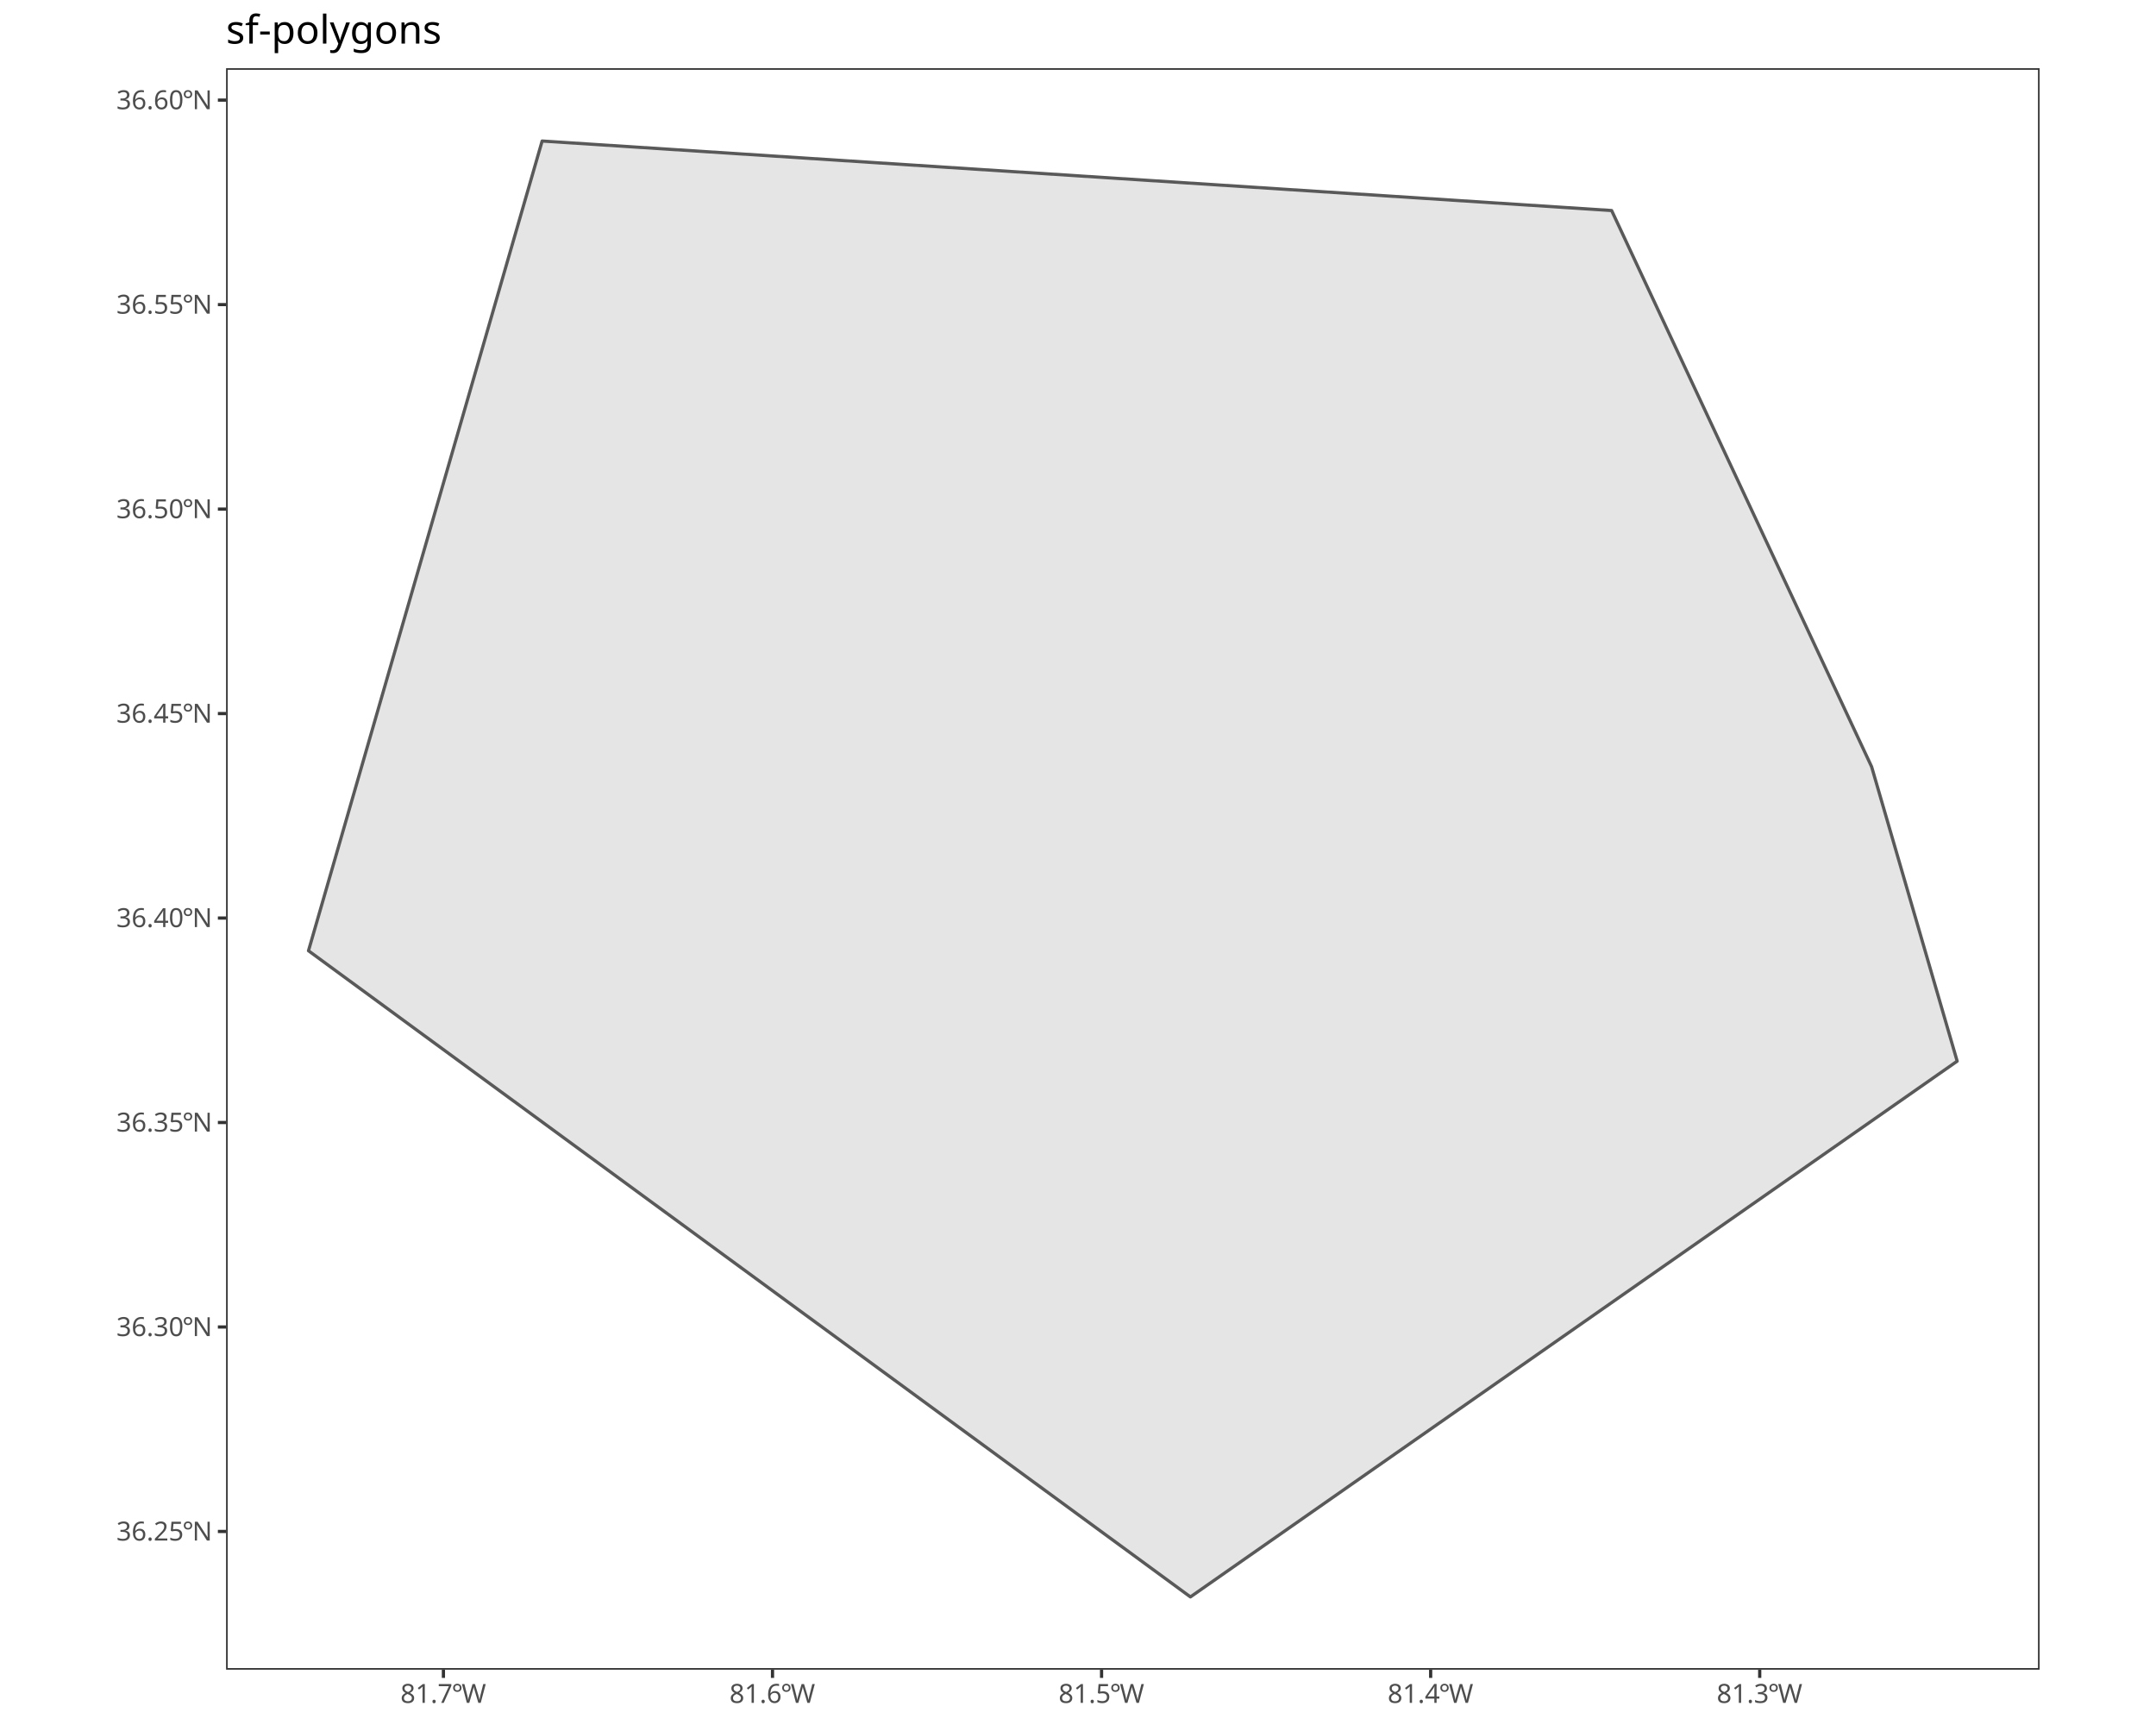
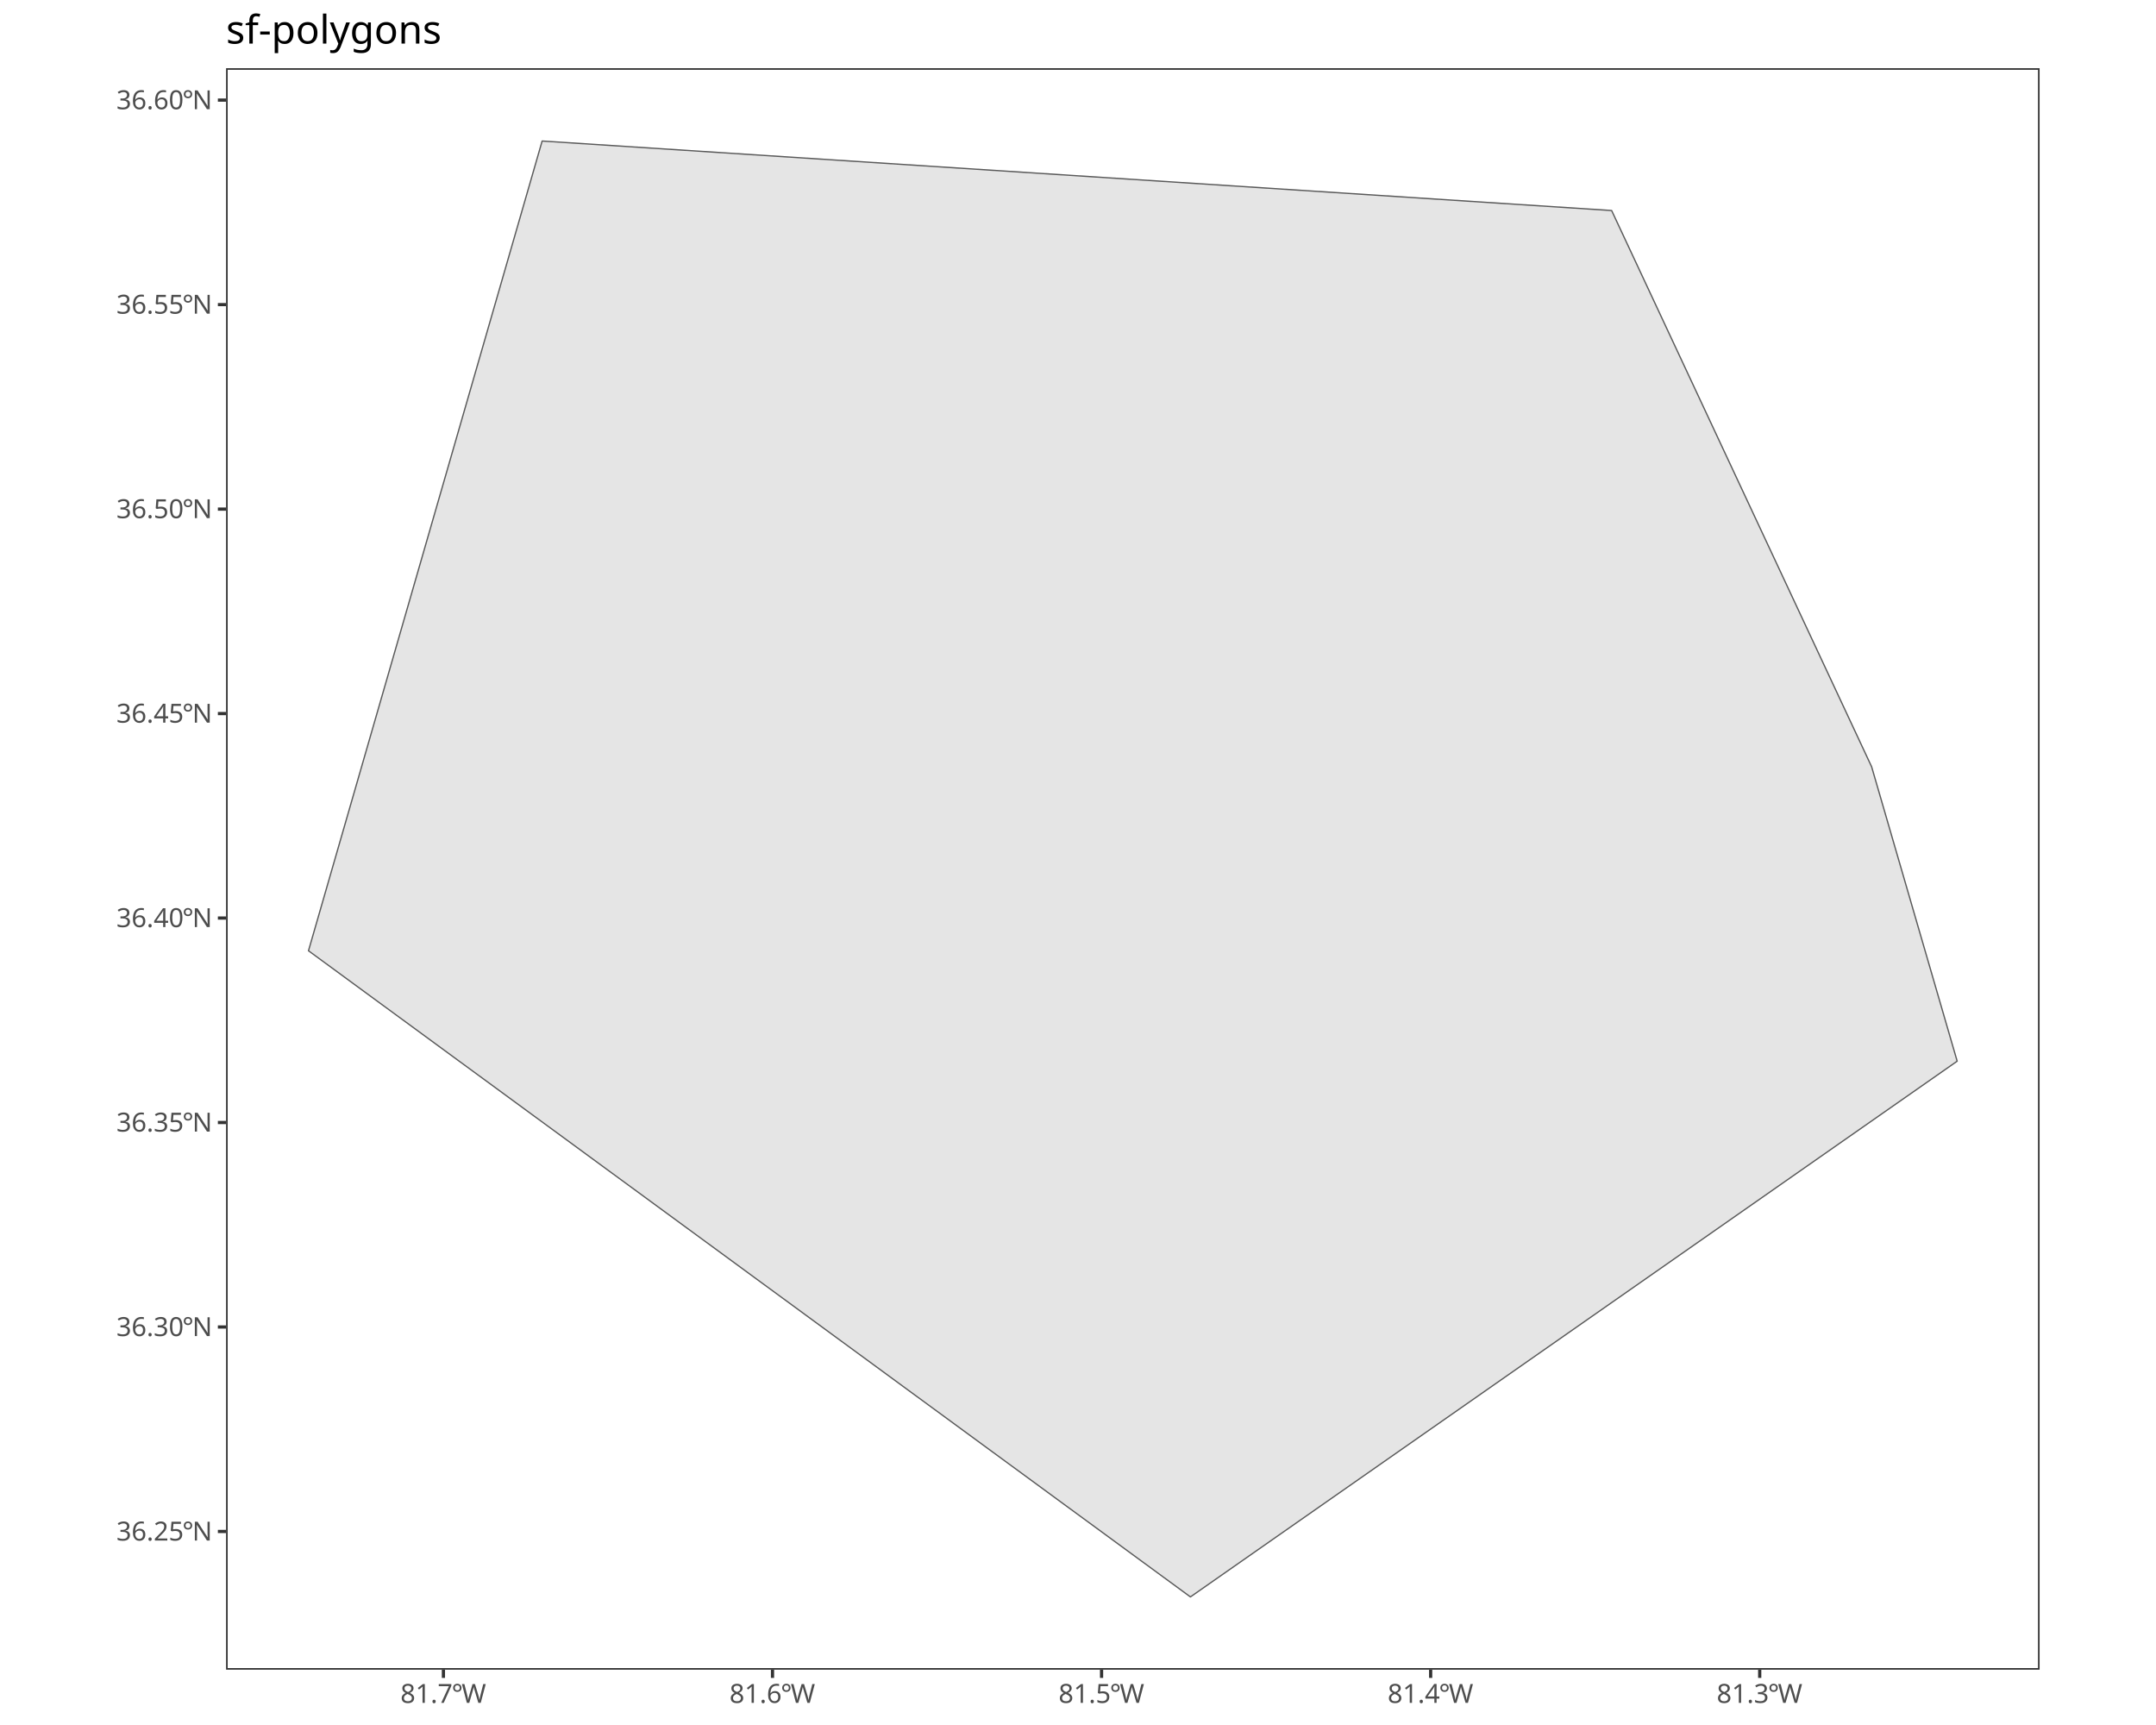
<svg xmlns="http://www.w3.org/2000/svg" class="svglite" data-engine-version="2.0" width="720.00pt" height="576.00pt" viewBox="0 0 720.00 576.00">
  <defs>
    <style type="text/css">
    .svglite line, .svglite polyline, .svglite polygon, .svglite path, .svglite rect, .svglite circle {
      fill: none;
      stroke: #000000;
      stroke-linecap: round;
      stroke-linejoin: round;
      stroke-miterlimit: 10.00;
    }
  </style>
  </defs>
  <rect width="100%" height="100%" style="stroke: none; fill: #FFFFFF;" />
  <defs>
    <clipPath id="cpMC4wMHw3MjAuMDB8MC4wMHw1NzYuMDA=">
      <rect x="0.00" y="0.00" width="720.00" height="576.00" />
    </clipPath>
  </defs>
  <g clip-path="url(#cpMC4wMHw3MjAuMDB8MC4wMHw1NzYuMDA=)">
</g>
  <defs>
    <clipPath id="cpMzMuMzl8Njg2LjYxfDAuMDB8NTc2LjAw">
      <rect x="33.39" y="0.00" width="653.21" height="576.00" />
    </clipPath>
  </defs>
  <g clip-path="url(#cpMzMuMzl8Njg2LjYxfDAuMDB8NTc2LjAw)">
    <rect x="33.39" y="0.00" width="653.21" height="576.00" style="stroke-width: 1.07; stroke: #FFFFFF; fill: #FFFFFF;" />
  </g>
  <g clip-path="url(#cpMC4wMHw3MjAuMDB8MC4wMHw1NzYuMDA=)">
</g>
  <defs>
    <clipPath id="cpNzUuNTB8NjgxLjEzfDIyLjc4fDU1Ny41Mw==">
      <rect x="75.50" y="22.78" width="605.63" height="534.75" />
    </clipPath>
  </defs>
  <g clip-path="url(#cpNzUuNTB8NjgxLjEzfDIyLjc4fDU1Ny41Mw==)">
    <rect x="75.50" y="22.78" width="605.63" height="534.75" style="stroke-width: 1.07; stroke: none; fill: #FFFFFF;" />
-     <path d="M 397.54 533.23 L 103.02 317.47 L 181.05 47.09 L 538.21 70.30 L 625.03 256.02 L 653.60 354.34 L 397.54 533.23 Z" style="fill-rule: evenodd; fill: #E5E5E5; stroke-width: 1.07; stroke: #595959; stroke-linecap: butt;" />
+     <path d="M 397.54 533.23 L 103.02 317.47 L 181.05 47.09 L 538.21 70.30 L 625.03 256.02 L 653.60 354.34 L 397.54 533.23 Z" style="fill-rule: evenodd; fill: #E5E5E5; stroke-width: 0.43; stroke: #595959; stroke-linecap: butt;" />
    <rect x="75.50" y="22.78" width="605.63" height="534.75" style="stroke-width: 1.07; stroke: #333333;" />
  </g>
  <g clip-path="url(#cpMC4wMHw3MjAuMDB8MC4wMHw1NzYuMDA=)">
    <text x="38.87" y="514.41" style="font-size: 8.80px; fill: #4D4D4D; font-family: sans;" textLength="22.02px" lengthAdjust="spacingAndGlyphs">36.25</text>
    <text x="60.90" y="514.41" style="font-size: 8.80px; fill: #4D4D4D; font-family: sans;" textLength="3.31px" lengthAdjust="spacingAndGlyphs">°</text>
    <text x="64.21" y="514.41" style="font-size: 8.80px; fill: #4D4D4D; font-family: sans;" textLength="6.36px" lengthAdjust="spacingAndGlyphs">N</text>
    <text x="38.87" y="446.13" style="font-size: 8.80px; fill: #4D4D4D; font-family: sans;" textLength="22.02px" lengthAdjust="spacingAndGlyphs">36.30</text>
    <text x="60.90" y="446.13" style="font-size: 8.80px; fill: #4D4D4D; font-family: sans;" textLength="3.31px" lengthAdjust="spacingAndGlyphs">°</text>
    <text x="64.21" y="446.13" style="font-size: 8.80px; fill: #4D4D4D; font-family: sans;" textLength="6.36px" lengthAdjust="spacingAndGlyphs">N</text>
    <text x="38.87" y="377.85" style="font-size: 8.80px; fill: #4D4D4D; font-family: sans;" textLength="22.02px" lengthAdjust="spacingAndGlyphs">36.35</text>
    <text x="60.90" y="377.85" style="font-size: 8.80px; fill: #4D4D4D; font-family: sans;" textLength="3.31px" lengthAdjust="spacingAndGlyphs">°</text>
    <text x="64.21" y="377.85" style="font-size: 8.80px; fill: #4D4D4D; font-family: sans;" textLength="6.36px" lengthAdjust="spacingAndGlyphs">N</text>
    <text x="38.87" y="309.57" style="font-size: 8.80px; fill: #4D4D4D; font-family: sans;" textLength="22.02px" lengthAdjust="spacingAndGlyphs">36.40</text>
    <text x="60.90" y="309.57" style="font-size: 8.80px; fill: #4D4D4D; font-family: sans;" textLength="3.31px" lengthAdjust="spacingAndGlyphs">°</text>
    <text x="64.21" y="309.57" style="font-size: 8.80px; fill: #4D4D4D; font-family: sans;" textLength="6.36px" lengthAdjust="spacingAndGlyphs">N</text>
    <text x="38.87" y="241.30" style="font-size: 8.80px; fill: #4D4D4D; font-family: sans;" textLength="22.02px" lengthAdjust="spacingAndGlyphs">36.45</text>
    <text x="60.90" y="241.30" style="font-size: 8.80px; fill: #4D4D4D; font-family: sans;" textLength="3.31px" lengthAdjust="spacingAndGlyphs">°</text>
    <text x="64.21" y="241.30" style="font-size: 8.80px; fill: #4D4D4D; font-family: sans;" textLength="6.36px" lengthAdjust="spacingAndGlyphs">N</text>
    <text x="38.87" y="173.02" style="font-size: 8.80px; fill: #4D4D4D; font-family: sans;" textLength="22.02px" lengthAdjust="spacingAndGlyphs">36.50</text>
    <text x="60.90" y="173.02" style="font-size: 8.80px; fill: #4D4D4D; font-family: sans;" textLength="3.31px" lengthAdjust="spacingAndGlyphs">°</text>
    <text x="64.21" y="173.02" style="font-size: 8.80px; fill: #4D4D4D; font-family: sans;" textLength="6.36px" lengthAdjust="spacingAndGlyphs">N</text>
    <text x="38.87" y="104.74" style="font-size: 8.80px; fill: #4D4D4D; font-family: sans;" textLength="22.02px" lengthAdjust="spacingAndGlyphs">36.55</text>
    <text x="60.90" y="104.74" style="font-size: 8.80px; fill: #4D4D4D; font-family: sans;" textLength="3.31px" lengthAdjust="spacingAndGlyphs">°</text>
    <text x="64.21" y="104.74" style="font-size: 8.80px; fill: #4D4D4D; font-family: sans;" textLength="6.36px" lengthAdjust="spacingAndGlyphs">N</text>
    <text x="38.87" y="36.47" style="font-size: 8.80px; fill: #4D4D4D; font-family: sans;" textLength="22.02px" lengthAdjust="spacingAndGlyphs">36.60</text>
    <text x="60.90" y="36.47" style="font-size: 8.80px; fill: #4D4D4D; font-family: sans;" textLength="3.31px" lengthAdjust="spacingAndGlyphs">°</text>
    <text x="64.21" y="36.47" style="font-size: 8.80px; fill: #4D4D4D; font-family: sans;" textLength="6.36px" lengthAdjust="spacingAndGlyphs">N</text>
    <polyline points="72.76,511.38 75.50,511.38 " style="stroke-width: 1.07; stroke: #333333; stroke-linecap: butt;" />
    <polyline points="72.76,443.10 75.50,443.10 " style="stroke-width: 1.07; stroke: #333333; stroke-linecap: butt;" />
    <polyline points="72.76,374.82 75.50,374.82 " style="stroke-width: 1.07; stroke: #333333; stroke-linecap: butt;" />
    <polyline points="72.76,306.54 75.50,306.54 " style="stroke-width: 1.07; stroke: #333333; stroke-linecap: butt;" />
    <polyline points="72.76,238.27 75.50,238.27 " style="stroke-width: 1.07; stroke: #333333; stroke-linecap: butt;" />
    <polyline points="72.76,169.99 75.50,169.99 " style="stroke-width: 1.07; stroke: #333333; stroke-linecap: butt;" />
    <polyline points="72.76,101.71 75.50,101.71 " style="stroke-width: 1.07; stroke: #333333; stroke-linecap: butt;" />
    <polyline points="72.76,33.43 75.50,33.43 " style="stroke-width: 1.07; stroke: #333333; stroke-linecap: butt;" />
    <polyline points="148.08,560.27 148.08,557.53 " style="stroke-width: 1.07; stroke: #333333; stroke-linecap: butt;" />
    <polyline points="257.98,560.27 257.98,557.53 " style="stroke-width: 1.07; stroke: #333333; stroke-linecap: butt;" />
    <polyline points="367.87,560.27 367.87,557.53 " style="stroke-width: 1.07; stroke: #333333; stroke-linecap: butt;" />
    <polyline points="477.77,560.27 477.77,557.53 " style="stroke-width: 1.07; stroke: #333333; stroke-linecap: butt;" />
    <polyline points="587.66,560.27 587.66,557.53 " style="stroke-width: 1.07; stroke: #333333; stroke-linecap: butt;" />
    <text x="133.71" y="568.61" style="font-size: 8.80px; fill: #4D4D4D; font-family: sans;" textLength="17.13px" lengthAdjust="spacingAndGlyphs">81.7</text>
    <text x="150.84" y="568.61" style="font-size: 8.80px; fill: #4D4D4D; font-family: sans;" textLength="3.31px" lengthAdjust="spacingAndGlyphs">°</text>
    <text x="154.15" y="568.61" style="font-size: 8.80px; fill: #4D4D4D; font-family: sans;" textLength="8.31px" lengthAdjust="spacingAndGlyphs">W</text>
    <text x="243.60" y="568.61" style="font-size: 8.80px; fill: #4D4D4D; font-family: sans;" textLength="17.13px" lengthAdjust="spacingAndGlyphs">81.6</text>
    <text x="260.73" y="568.61" style="font-size: 8.80px; fill: #4D4D4D; font-family: sans;" textLength="3.31px" lengthAdjust="spacingAndGlyphs">°</text>
    <text x="264.04" y="568.61" style="font-size: 8.80px; fill: #4D4D4D; font-family: sans;" textLength="8.31px" lengthAdjust="spacingAndGlyphs">W</text>
    <text x="353.50" y="568.61" style="font-size: 8.80px; fill: #4D4D4D; font-family: sans;" textLength="17.13px" lengthAdjust="spacingAndGlyphs">81.5</text>
    <text x="370.63" y="568.61" style="font-size: 8.80px; fill: #4D4D4D; font-family: sans;" textLength="3.31px" lengthAdjust="spacingAndGlyphs">°</text>
    <text x="373.94" y="568.61" style="font-size: 8.80px; fill: #4D4D4D; font-family: sans;" textLength="8.31px" lengthAdjust="spacingAndGlyphs">W</text>
    <text x="463.39" y="568.61" style="font-size: 8.80px; fill: #4D4D4D; font-family: sans;" textLength="17.13px" lengthAdjust="spacingAndGlyphs">81.4</text>
    <text x="480.52" y="568.61" style="font-size: 8.80px; fill: #4D4D4D; font-family: sans;" textLength="3.31px" lengthAdjust="spacingAndGlyphs">°</text>
    <text x="483.83" y="568.61" style="font-size: 8.80px; fill: #4D4D4D; font-family: sans;" textLength="8.31px" lengthAdjust="spacingAndGlyphs">W</text>
    <text x="573.29" y="568.61" style="font-size: 8.80px; fill: #4D4D4D; font-family: sans;" textLength="17.13px" lengthAdjust="spacingAndGlyphs">81.3</text>
    <text x="590.42" y="568.61" style="font-size: 8.80px; fill: #4D4D4D; font-family: sans;" textLength="3.31px" lengthAdjust="spacingAndGlyphs">°</text>
    <text x="593.73" y="568.61" style="font-size: 8.80px; fill: #4D4D4D; font-family: sans;" textLength="8.31px" lengthAdjust="spacingAndGlyphs">W</text>
    <text x="75.50" y="14.56" style="font-size: 13.20px; font-family: sans;" textLength="67.52px" lengthAdjust="spacingAndGlyphs">sf-polygons</text>
  </g>
</svg>
